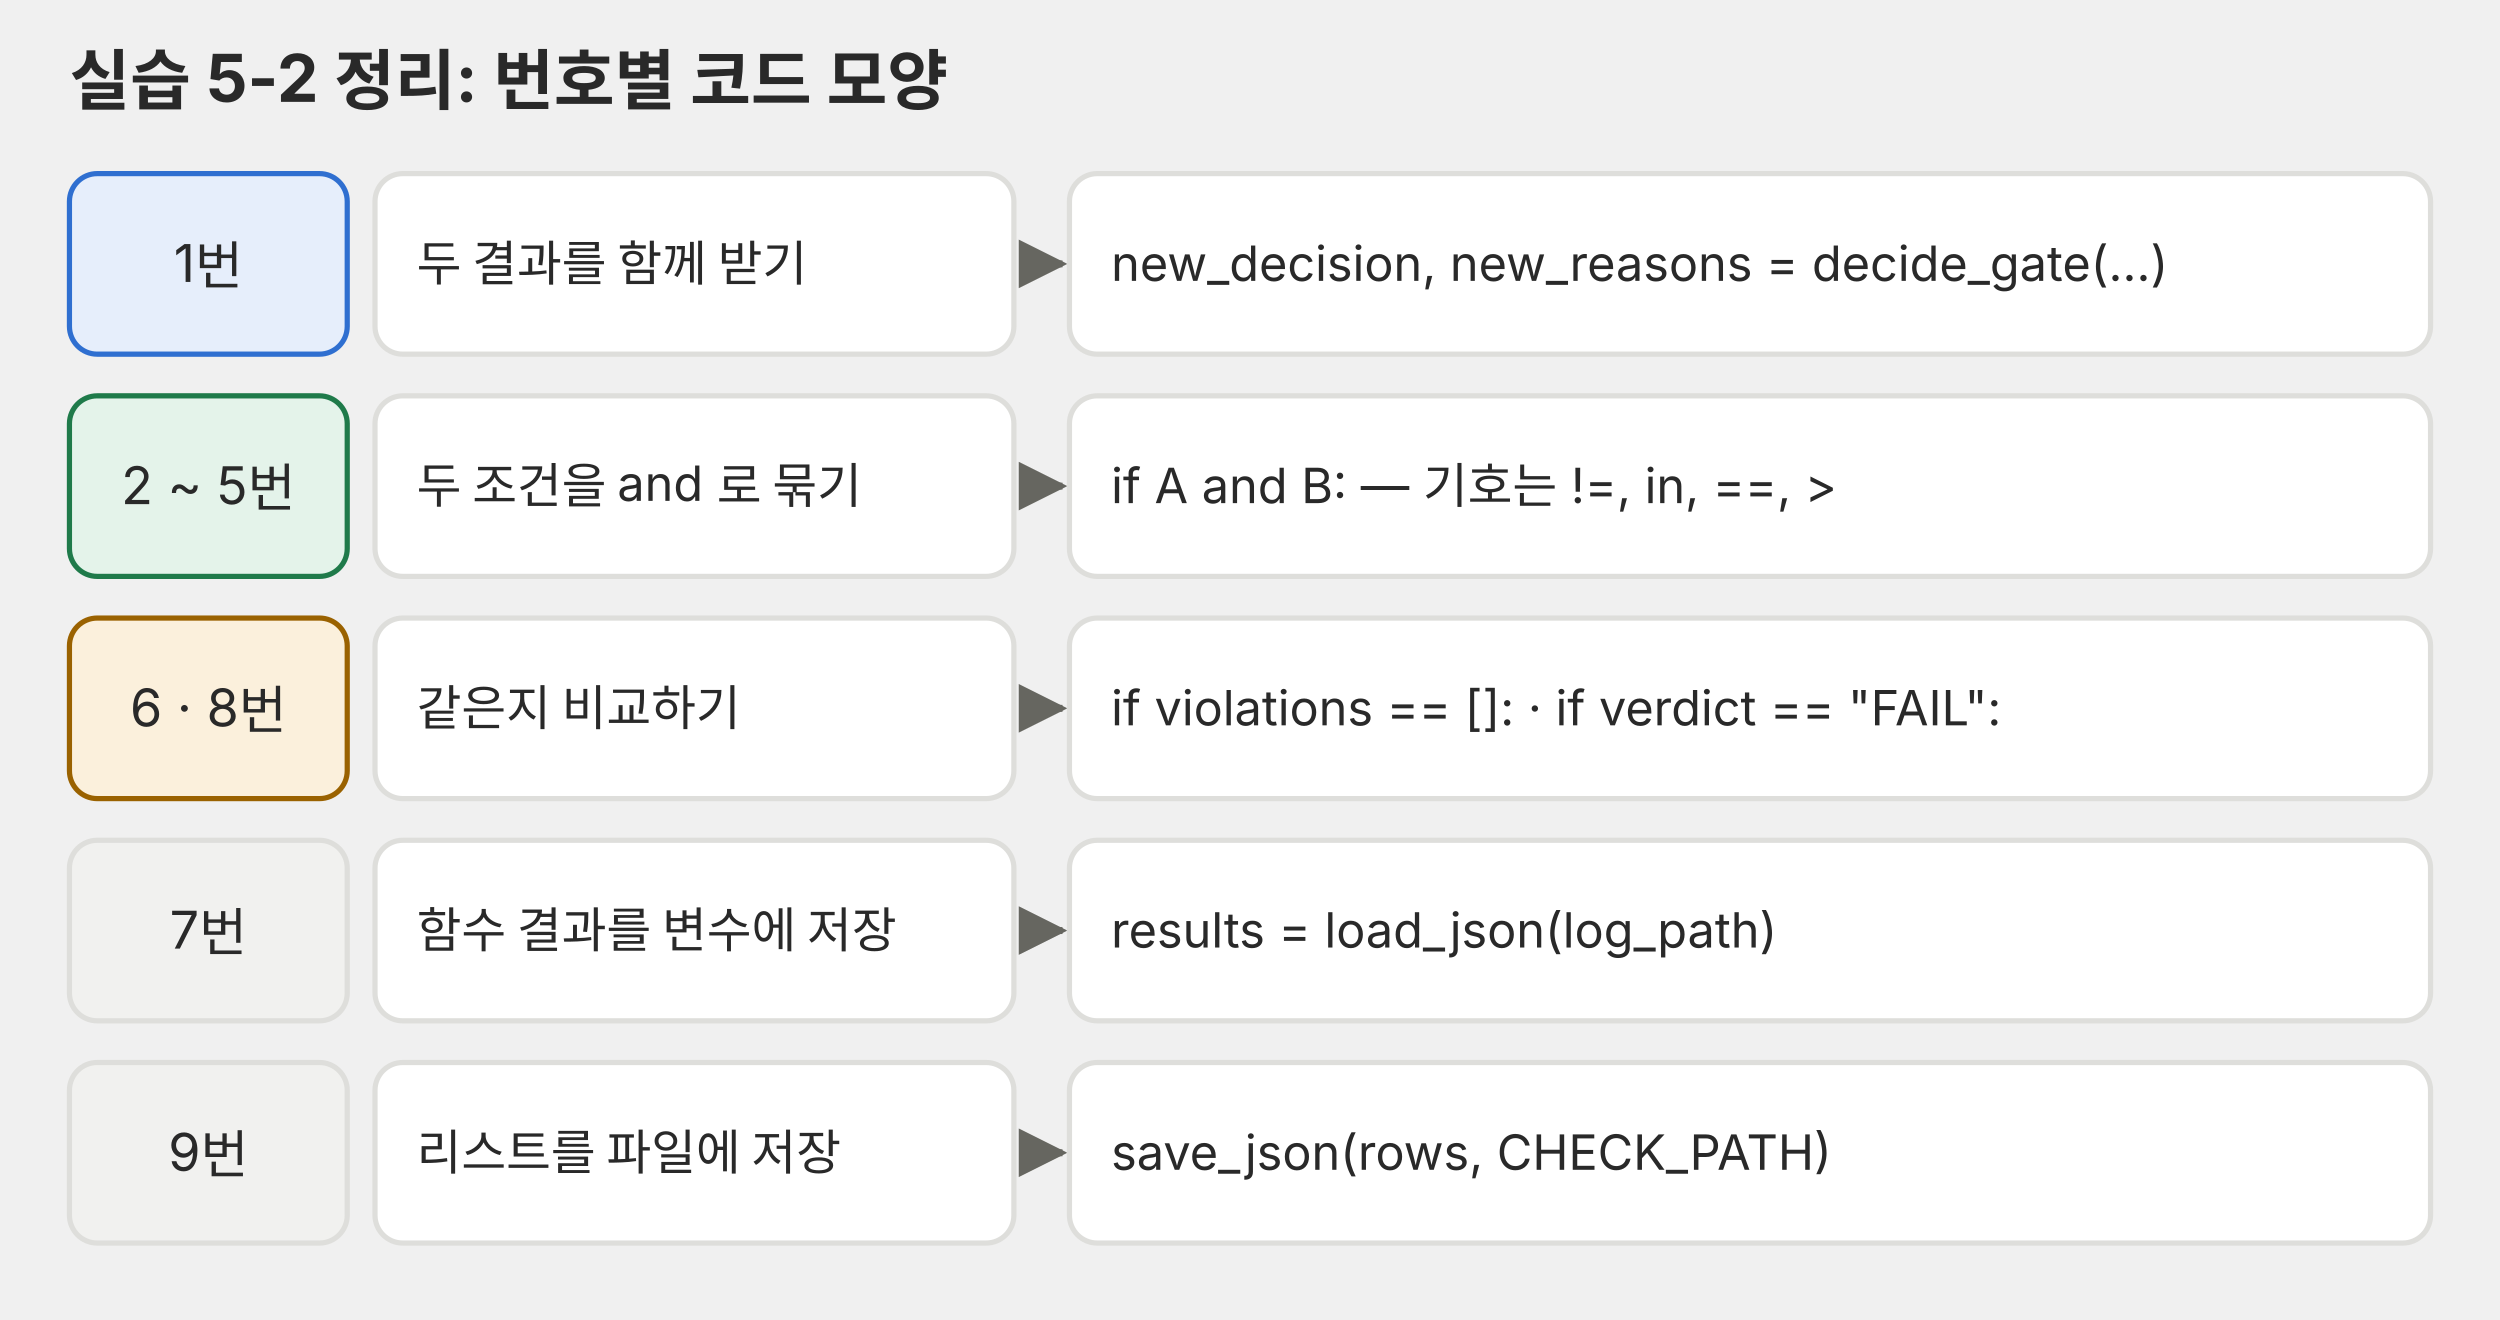
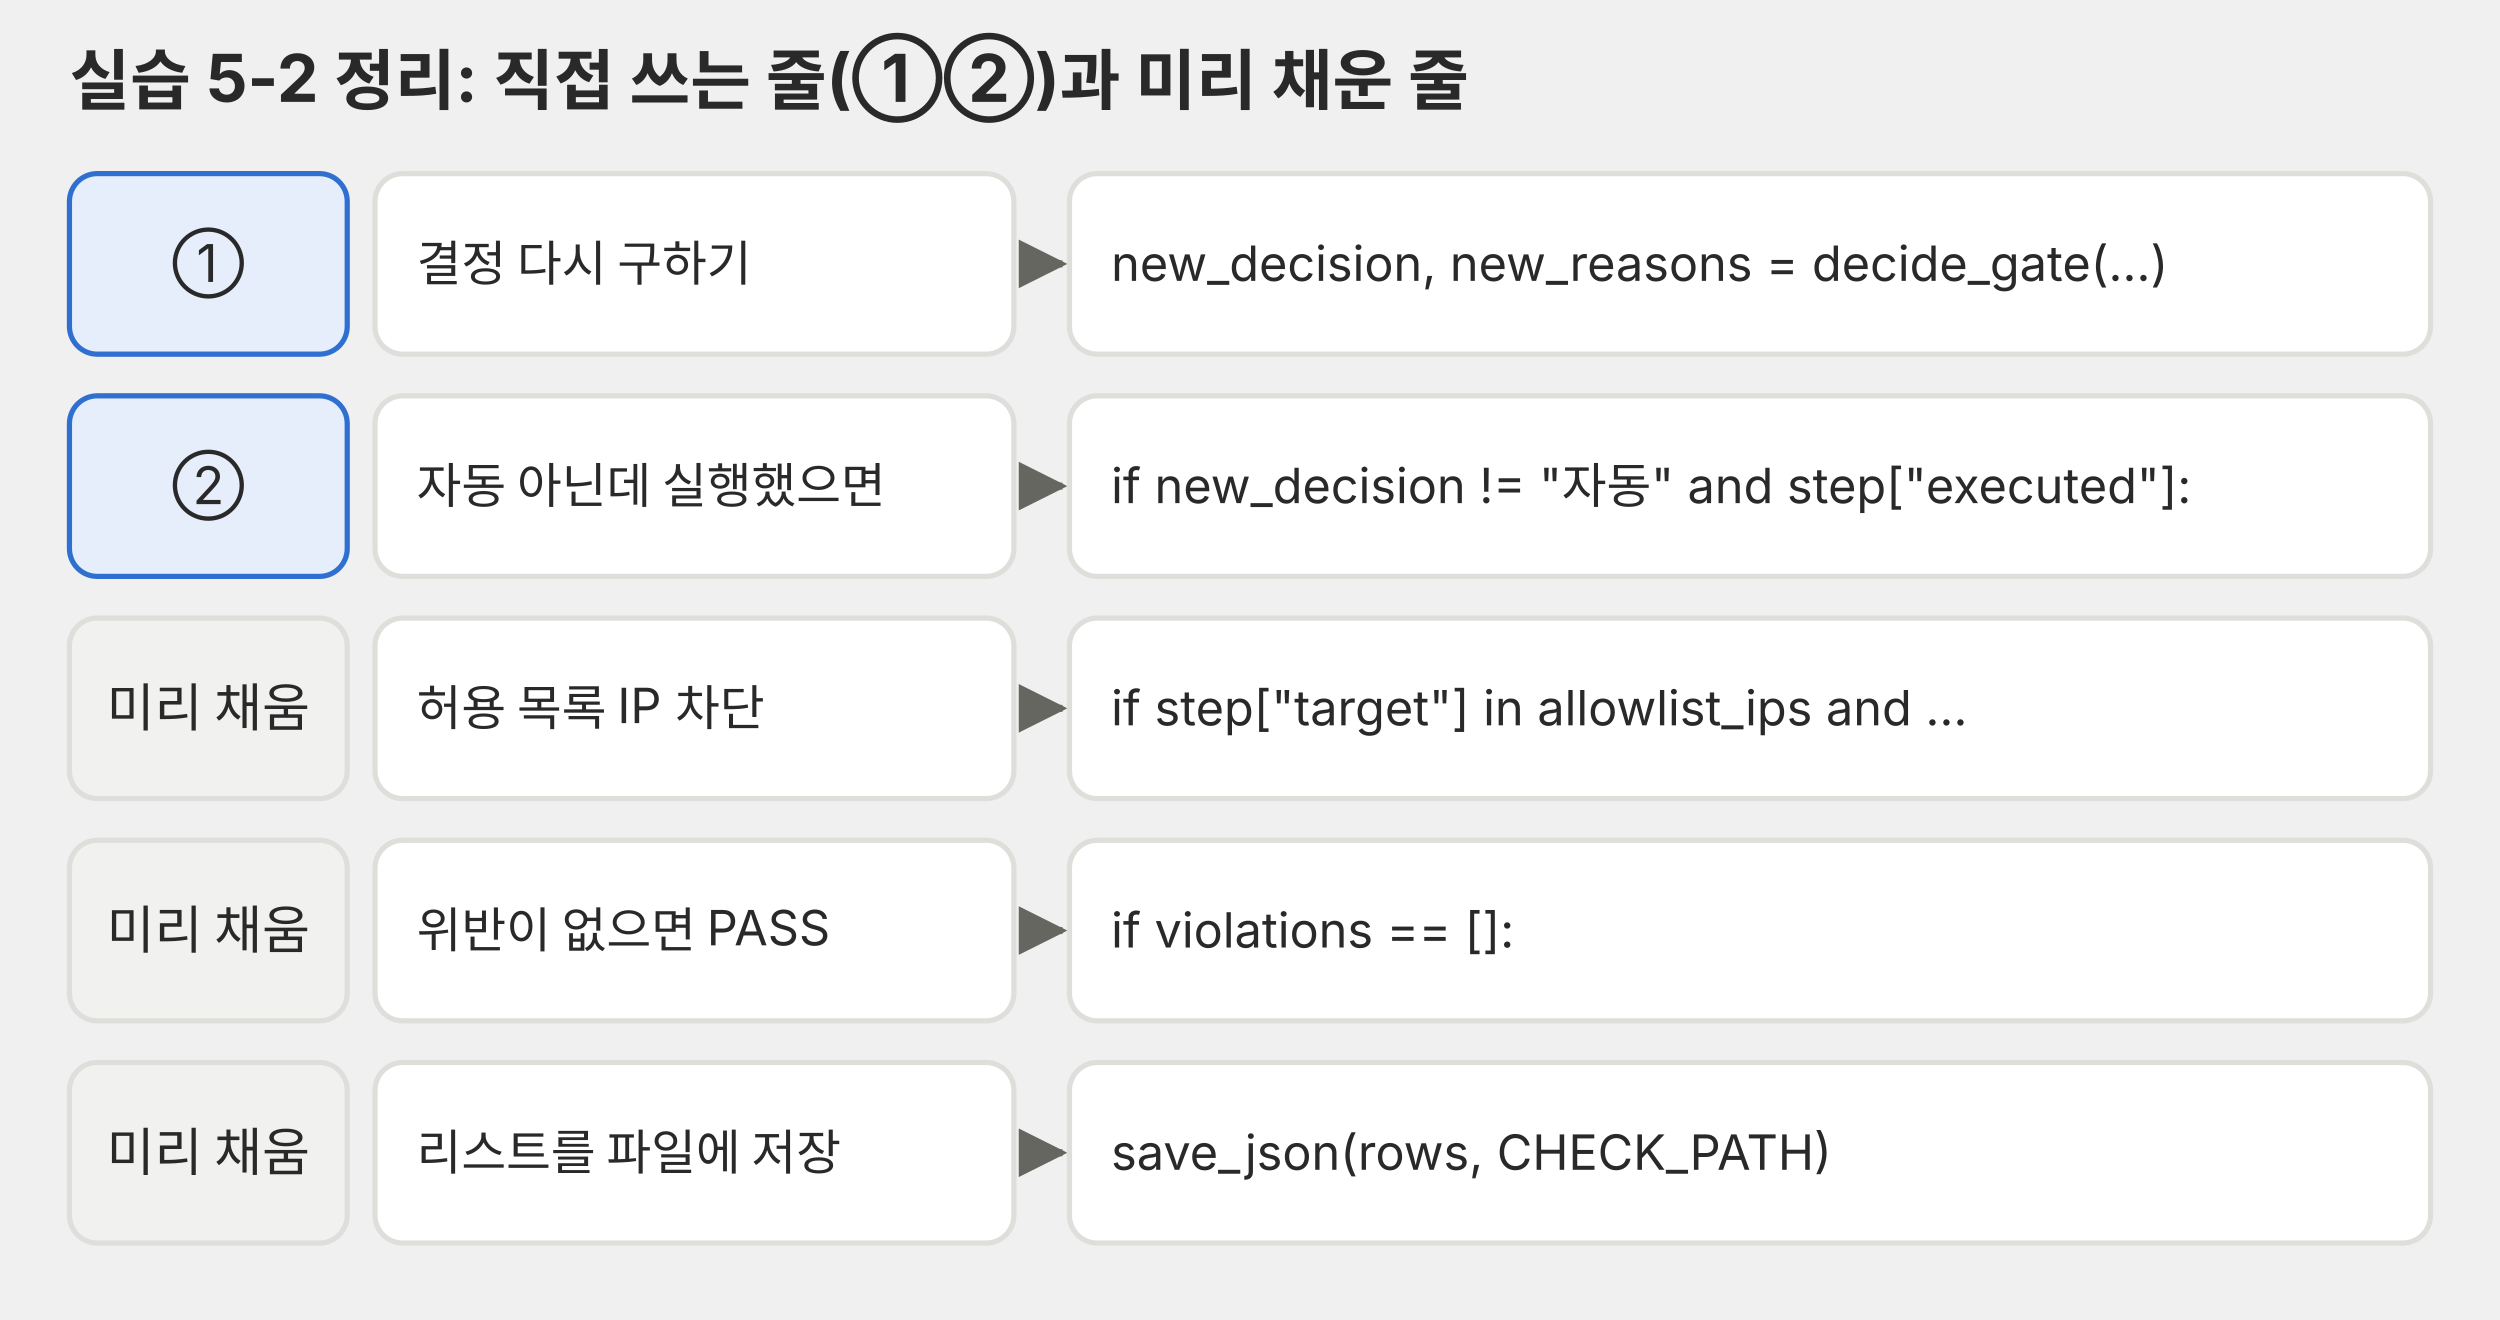
<svg xmlns="http://www.w3.org/2000/svg" viewBox="0 0 720 380" role="img">
  <defs>
    <marker id="a-p04" viewBox="0 0 10 10" refX="9" refY="5" markerWidth="7" markerHeight="7" orient="auto-start-reverse">
      <path d="M0,0 L10,5 L0,10 z" fill="#666660" />
    </marker>
  </defs>
  <g font-family="Pretendard, 'Noto Sans KR', -apple-system, 'Segoe UI', sans-serif">
-     <text x="20" y="30" font-size="19" fill="#292929" text-anchor="start" font-weight="bold">실습 5-2 정리: 번호별 코드 모양</text>
+     <text x="20" y="30" font-size="19" fill="#292929" text-anchor="start" font-weight="bold">실습 5-2 정리: 직접 쓰는 줄(①②)과 미리 채운 줄</text>
    <rect x="20" y="50" width="80" height="52" rx="8" fill="#e6eefb" stroke="#2f6fd0" stroke-width="1.5" />
-     <text x="60.0" y="81.2" font-size="15" fill="#292929" text-anchor="middle">1번</text>
+     <text x="60.0" y="81.2" font-size="15" fill="#292929" text-anchor="middle">①</text>
    <rect x="108" y="50" width="184" height="52" rx="8" fill="#ffffff" stroke="#dededb" stroke-width="1.5" />
-     <text x="120" y="80.9" font-size="14" fill="#292929" text-anchor="start">두 결과를 함께 받기</text>
+     <text x="120" y="80.9" font-size="14" fill="#292929" text-anchor="start">결정 다시 구하기</text>
    <line x1="294" y1="76" x2="306" y2="76" stroke="#666660" stroke-width="2" marker-end="url(#a-p04)" />
    <rect x="308" y="50" width="392" height="52" rx="8" fill="#ffffff" stroke="#dededb" stroke-width="1.5" />
    <text x="320" y="80.9" font-size="14" fill="#292929" text-anchor="start">new_decision, new_reasons = decide_gate(…)</text>
-     <rect x="20" y="114" width="80" height="52" rx="8" fill="#e4f3ea" stroke="#1f7a4a" stroke-width="1.5" />
-     <text x="60.0" y="145.2" font-size="15" fill="#292929" text-anchor="middle">2 ~ 5번</text>
+     <rect x="20" y="114" width="80" height="52" rx="8" fill="#e6eefb" stroke="#2f6fd0" stroke-width="1.5" />
+     <text x="60.0" y="145.2" font-size="15" fill="#292929" text-anchor="middle">②</text>
    <rect x="108" y="114" width="184" height="52" rx="8" fill="#ffffff" stroke="#dededb" stroke-width="1.5" />
-     <text x="120" y="144.9" font-size="14" fill="#292929" text-anchor="start">두 조건을 and 로 묶기</text>
+     <text x="120" y="144.9" font-size="14" fill="#292929" text-anchor="start">자동 아닌데 실행했으면</text>
    <line x1="294" y1="140" x2="306" y2="140" stroke="#666660" stroke-width="2" marker-end="url(#a-p04)" />
    <rect x="308" y="114" width="392" height="52" rx="8" fill="#ffffff" stroke="#dededb" stroke-width="1.5" />
-     <text x="320" y="144.9" font-size="14" fill="#292929" text-anchor="start">if A and B: — 기호는 !=, in, ==, &gt;</text>
-     <rect x="20" y="178" width="80" height="52" rx="8" fill="#fbf0dc" stroke="#9a6200" stroke-width="1.5" />
-     <text x="60.0" y="209.2" font-size="15" fill="#292929" text-anchor="middle">6 · 8번</text>
+     <text x="320" y="144.9" font-size="14" fill="#292929" text-anchor="start">if new_decision != "자동" and step["executed"]:</text>
+     <rect x="20" y="178" width="80" height="52" rx="8" fill="#f1f1ef" stroke="#dededb" stroke-width="1.5" />
+     <text x="60.0" y="209.2" font-size="15" fill="#292929" text-anchor="middle">미리 채움</text>
    <rect x="108" y="178" width="184" height="52" rx="8" fill="#ffffff" stroke="#dededb" stroke-width="1.5" />
-     <text x="120" y="208.9" font-size="14" fill="#292929" text-anchor="start">같은지 비교하기</text>
+     <text x="120" y="208.9" font-size="14" fill="#292929" text-anchor="start">허용 목록 IP 차단</text>
    <line x1="294" y1="204" x2="306" y2="204" stroke="#666660" stroke-width="2" marker-end="url(#a-p04)" />
    <rect x="308" y="178" width="392" height="52" rx="8" fill="#ffffff" stroke="#dededb" stroke-width="1.5" />
-     <text x="320" y="208.9" font-size="14" fill="#292929" text-anchor="start">if violations == []: · if verdict == "FAIL":</text>
+     <text x="320" y="208.9" font-size="14" fill="#292929" text-anchor="start">if step["target"] in allowlist_ips and …</text>
    <rect x="20" y="242" width="80" height="52" rx="8" fill="#f1f1ef" stroke="#dededb" stroke-width="1.5" />
-     <text x="60.0" y="273.2" font-size="15" fill="#292929" text-anchor="middle">7번</text>
+     <text x="60.0" y="273.2" font-size="15" fill="#292929" text-anchor="middle">미리 채움</text>
    <rect x="108" y="242" width="184" height="52" rx="8" fill="#ffffff" stroke="#dededb" stroke-width="1.5" />
-     <text x="120" y="272.9" font-size="14" fill="#292929" text-anchor="start">함수 결과를 변수에 저장</text>
+     <text x="120" y="272.9" font-size="14" fill="#292929" text-anchor="start">위반이 없으면 PASS</text>
    <line x1="294" y1="268" x2="306" y2="268" stroke="#666660" stroke-width="2" marker-end="url(#a-p04)" />
    <rect x="308" y="242" width="392" height="52" rx="8" fill="#ffffff" stroke="#dededb" stroke-width="1.5" />
-     <text x="320" y="272.9" font-size="14" fill="#292929" text-anchor="start">results = load_json(log_path)</text>
+     <text x="320" y="272.9" font-size="14" fill="#292929" text-anchor="start">if violations == []:</text>
    <rect x="20" y="306" width="80" height="52" rx="8" fill="#f1f1ef" stroke="#dededb" stroke-width="1.5" />
-     <text x="60.0" y="337.2" font-size="15" fill="#292929" text-anchor="middle">9번</text>
+     <text x="60.0" y="337.2" font-size="15" fill="#292929" text-anchor="middle">미리 채움</text>
    <rect x="108" y="306" width="184" height="52" rx="8" fill="#ffffff" stroke="#dededb" stroke-width="1.5" />
    <text x="120" y="336.9" font-size="14" fill="#292929" text-anchor="start">리스트를 파일에 저장</text>
    <line x1="294" y1="332" x2="306" y2="332" stroke="#666660" stroke-width="2" marker-end="url(#a-p04)" />
    <rect x="308" y="306" width="392" height="52" rx="8" fill="#ffffff" stroke="#dededb" stroke-width="1.5" />
    <text x="320" y="336.9" font-size="14" fill="#292929" text-anchor="start">save_json(rows, CHECK_PATH)</text>
  </g>
</svg>
